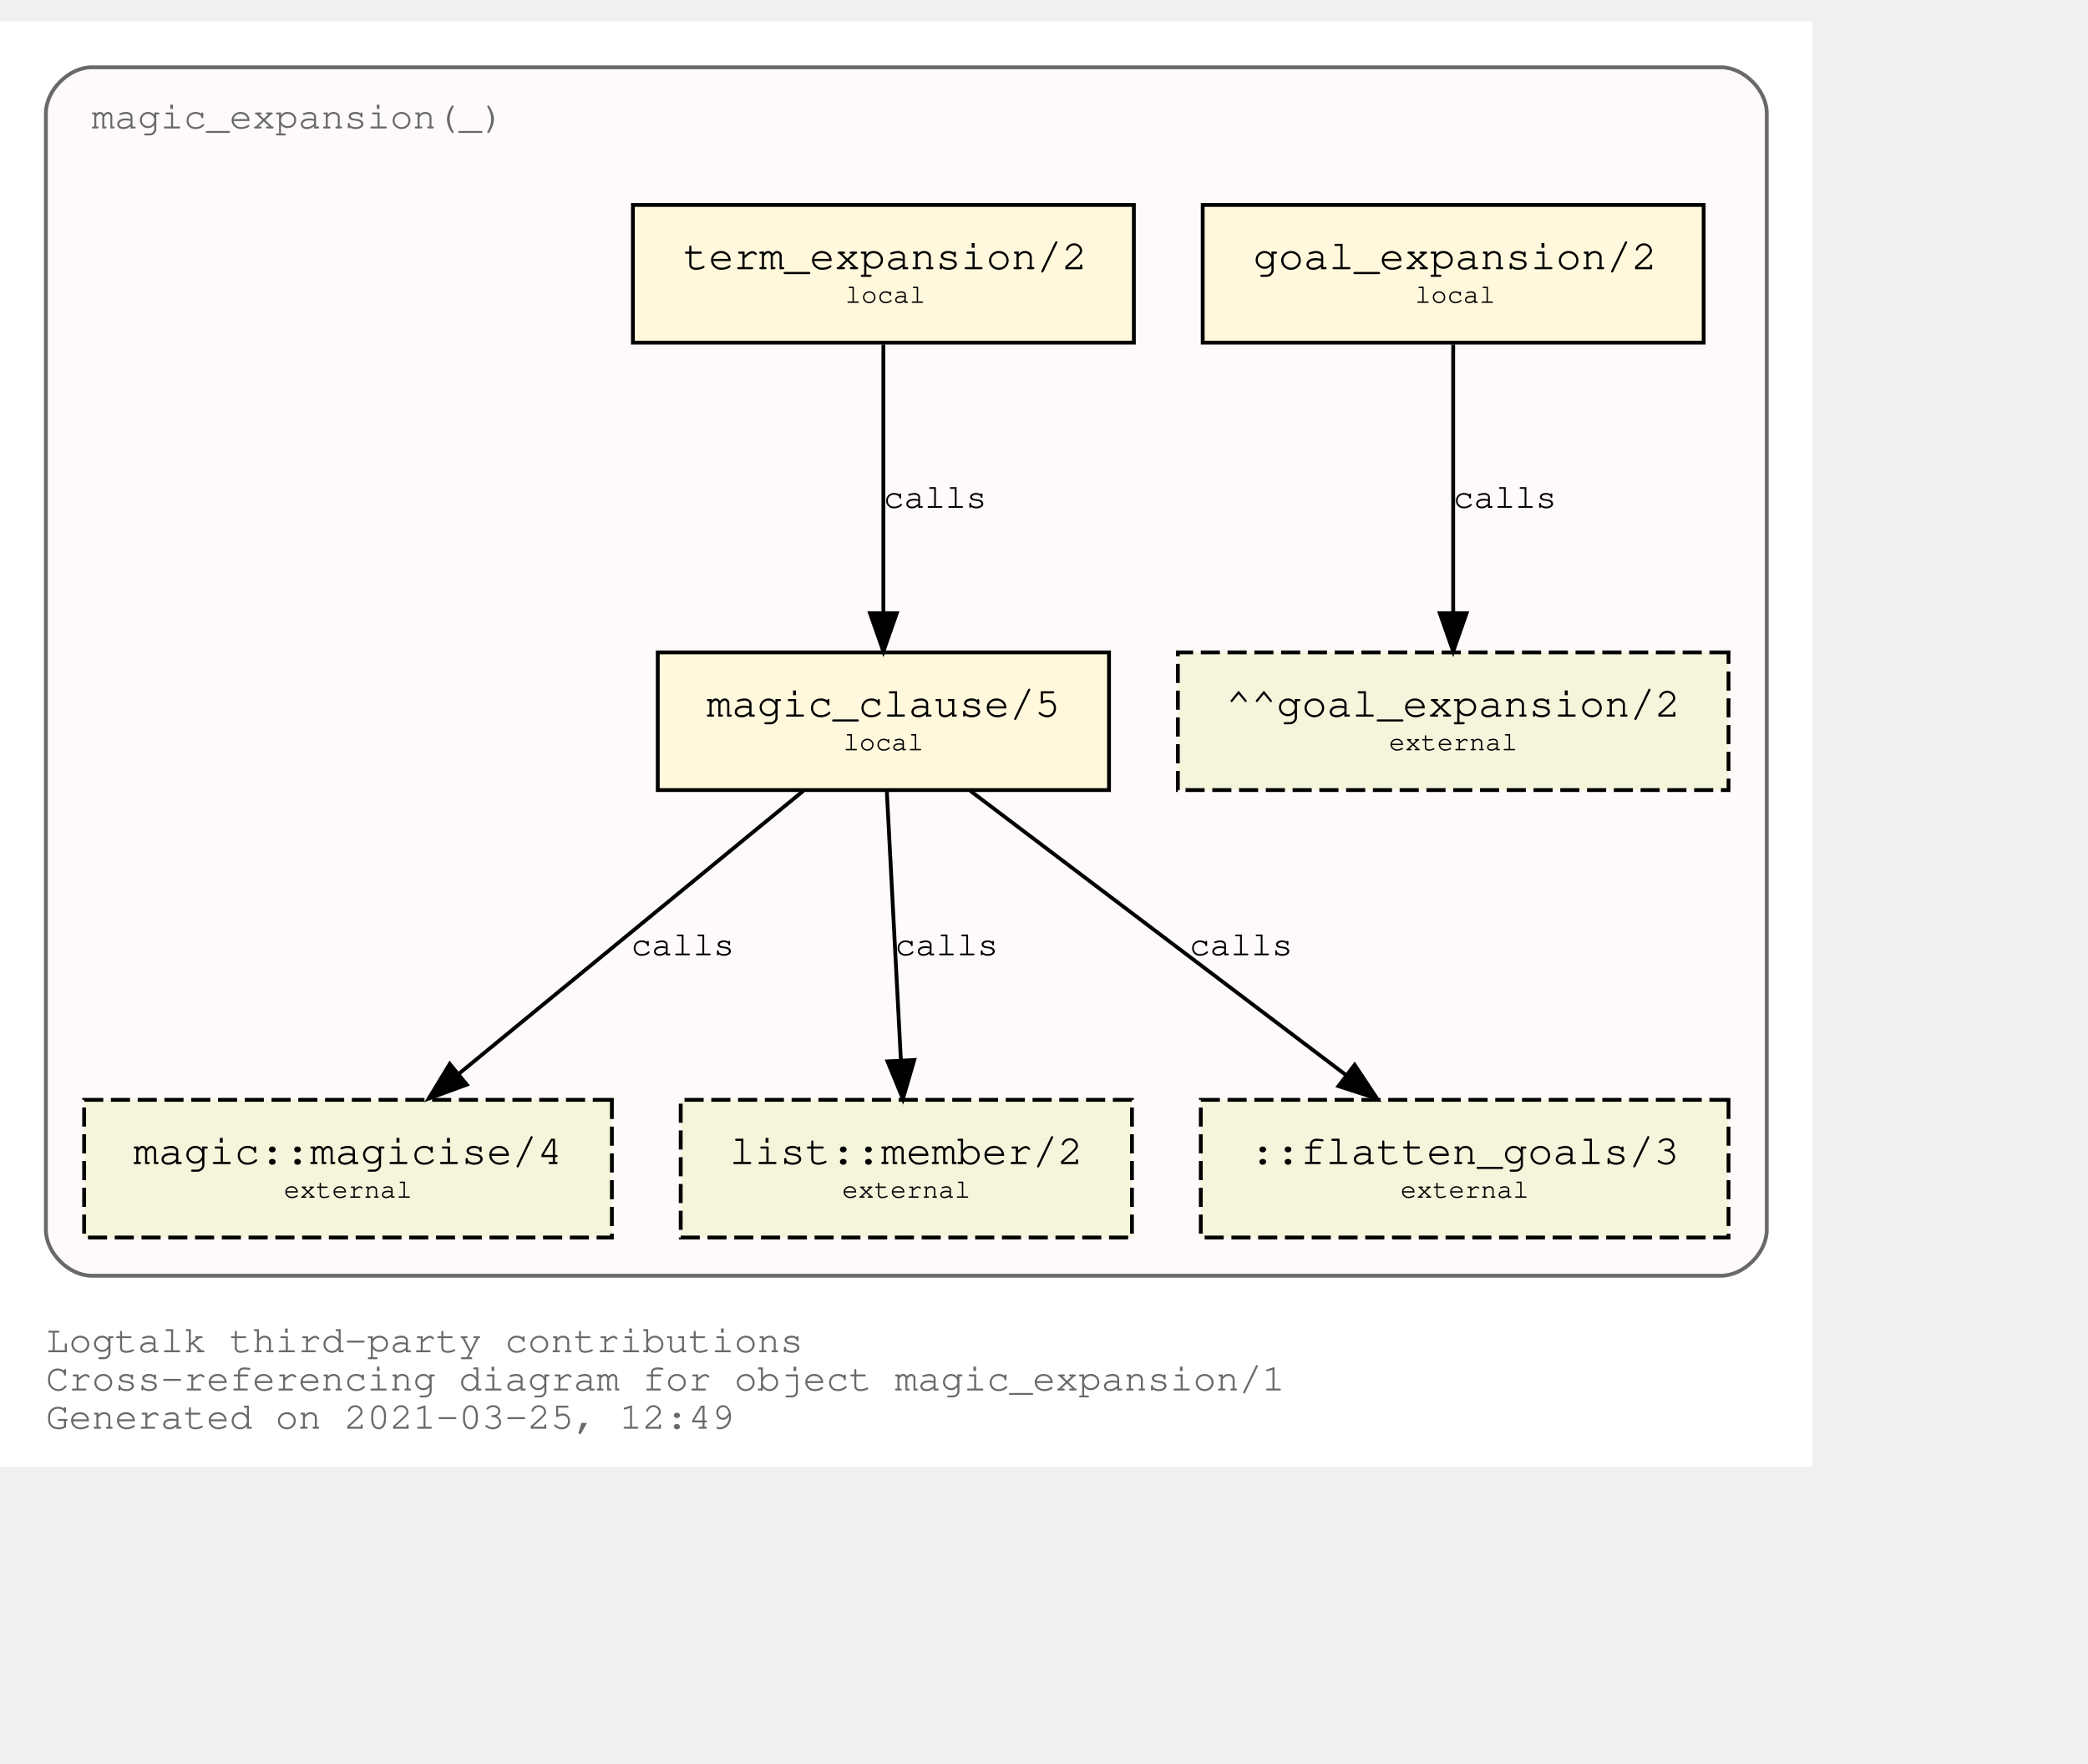
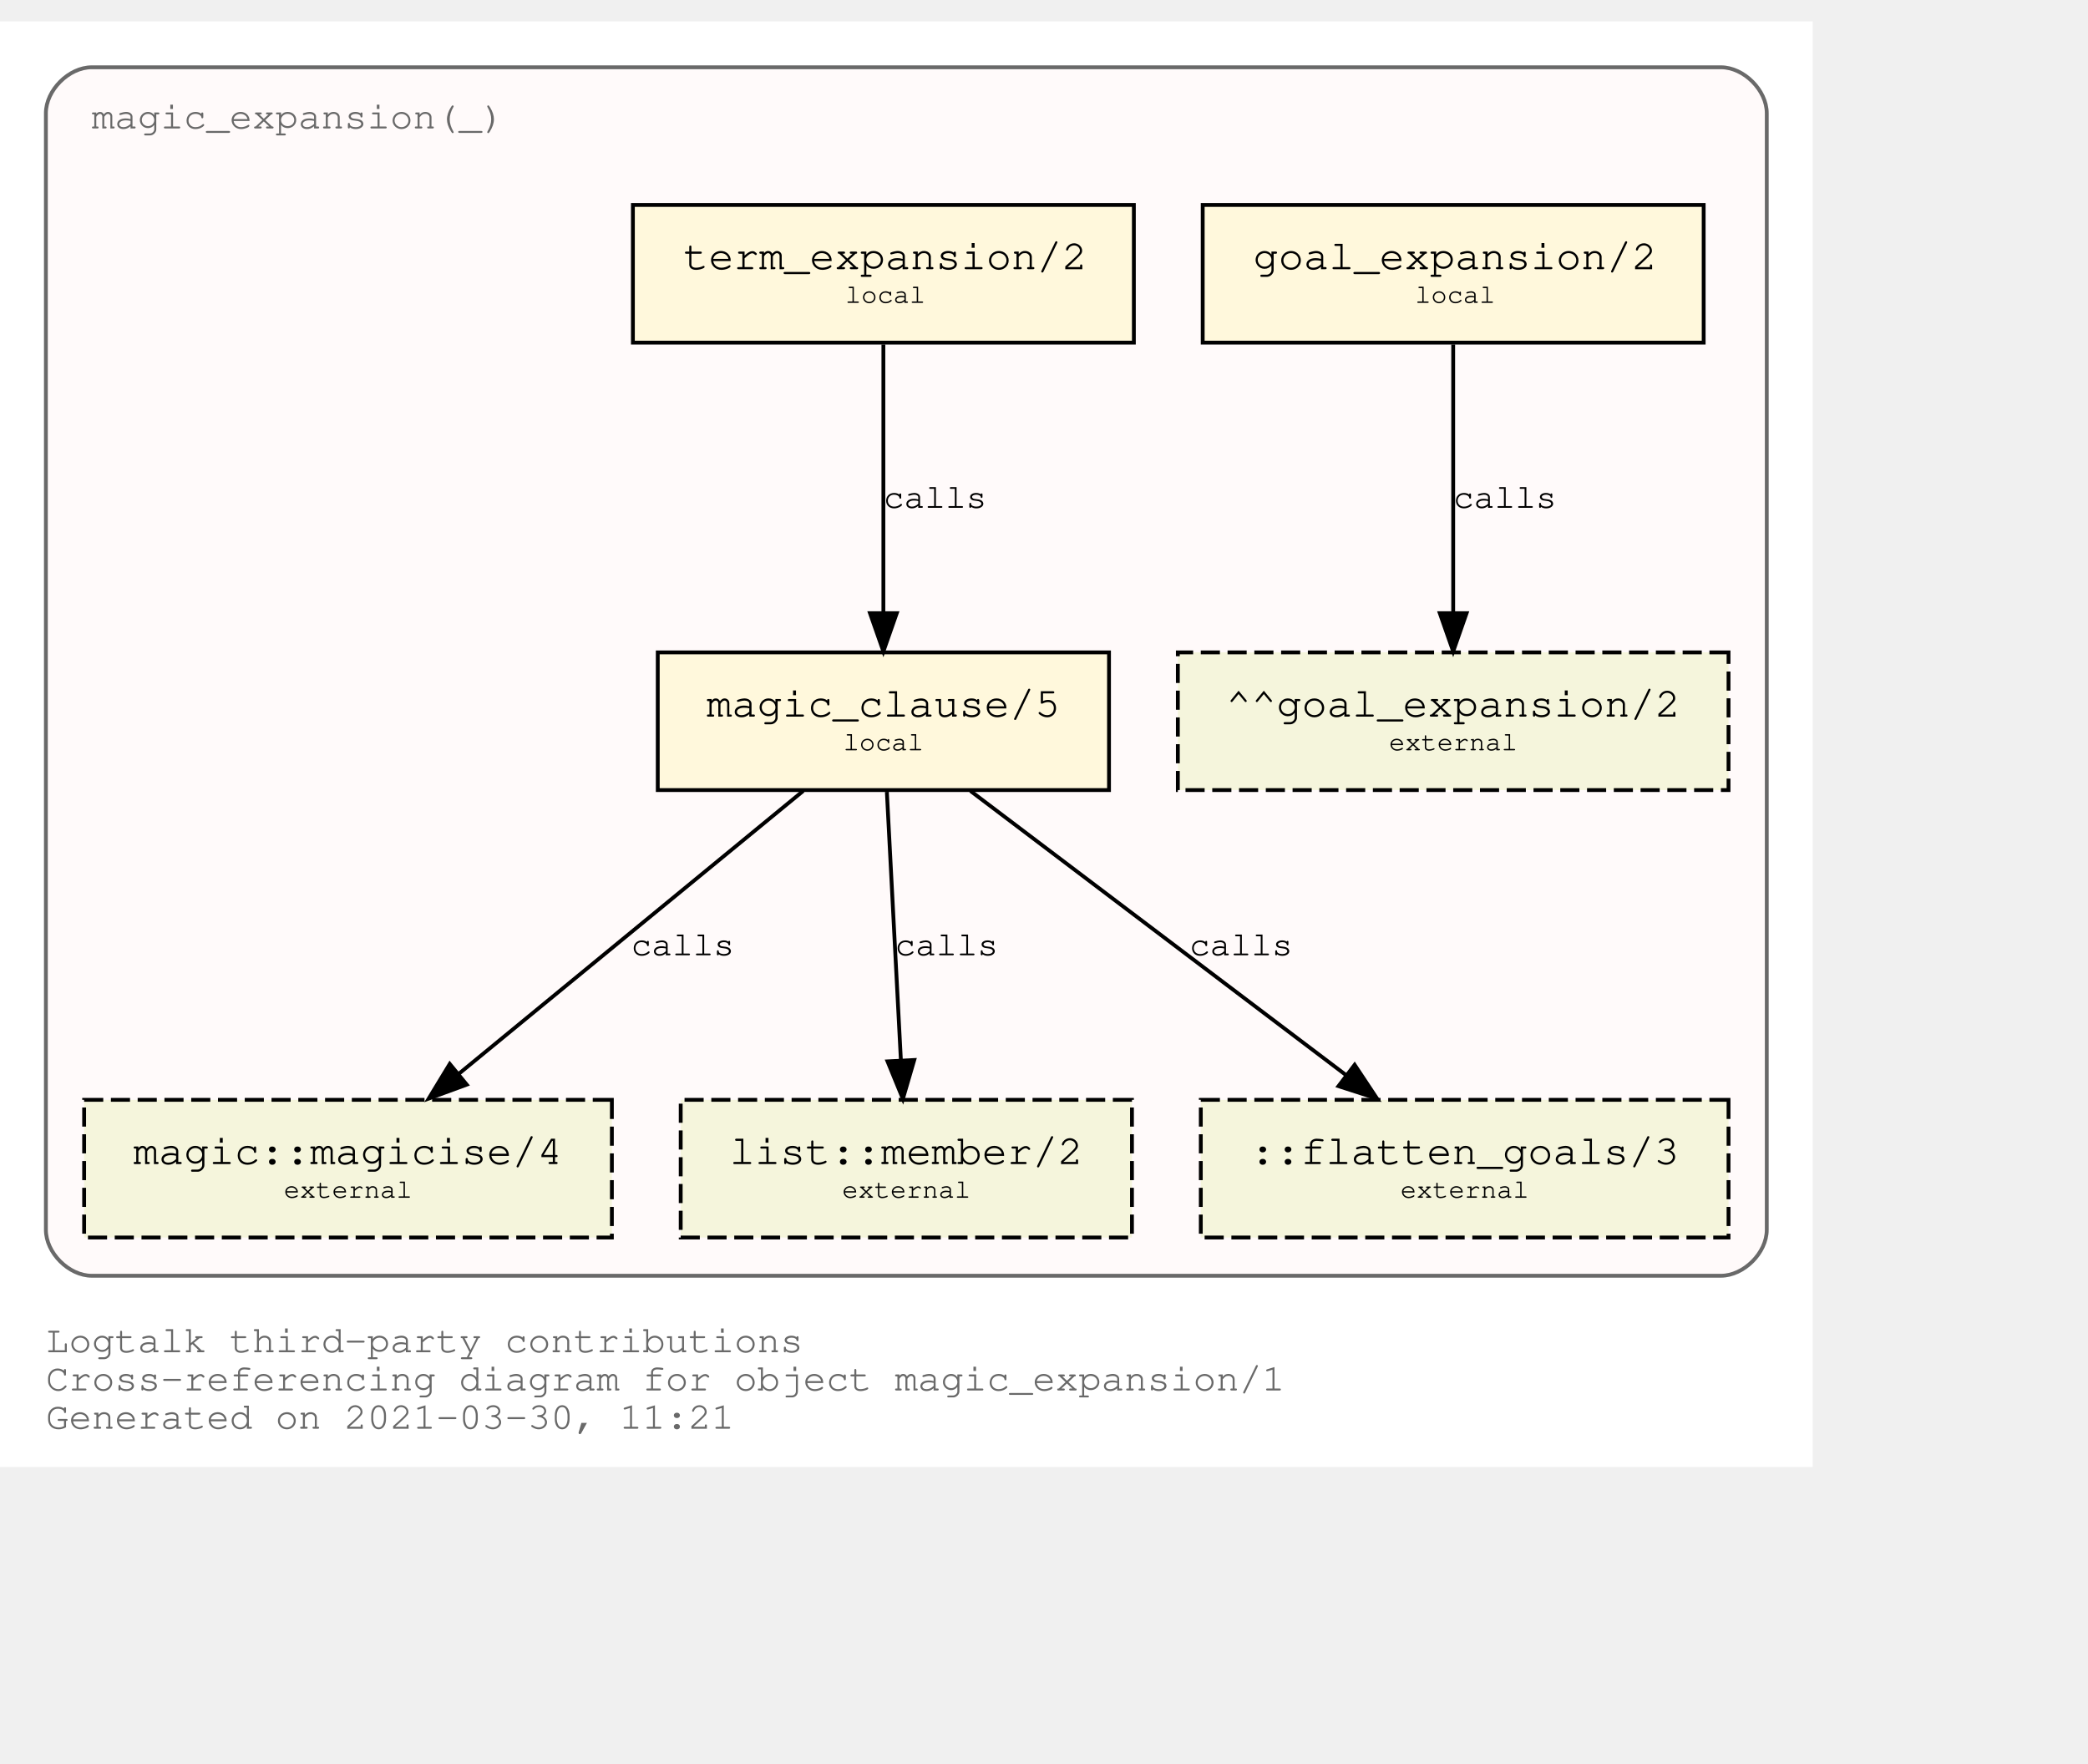
<svg xmlns="http://www.w3.org/2000/svg" xmlns:xlink="http://www.w3.org/1999/xlink" width="618pt" height="522pt" viewBox="72.00 72.00 546.00 450.00">
  <g id="graph0" class="graph" transform="scale(1 1) rotate(0) translate(76 446)">
    <polygon fill="white" stroke="transparent" points="-4,4 -4,-374 470,-374 470,4 -4,4" />
    <text text-anchor="start" x="8" y="-26" font-family="Courier,monospace" font-size="10.00" fill="dimgray">Logtalk third-party contributions</text>
    <text text-anchor="start" x="8" y="-16" font-family="Courier,monospace" font-size="10.00" fill="dimgray">Cross-referencing diagram for object magic_expansion/1</text>
-     <text text-anchor="start" x="8" y="-6" font-family="Courier,monospace" font-size="10.00" fill="dimgray">Generated on 2021-03-25, 12:49</text>
+     <text text-anchor="start" x="8" y="-6" font-family="Courier,monospace" font-size="10.00" fill="dimgray">Generated on 2021-03-30, 11:21</text>
    <g id="clust1" class="cluster">
      <g id="a_clust1">
        <a xlink:title="magic_expansion(_)">
          <path fill="snow" stroke="dimgray" d="M20,-46C20,-46 446,-46 446,-46 452,-46 458,-52 458,-58 458,-58 458,-350 458,-350 458,-356 452,-362 446,-362 446,-362 20,-362 20,-362 14,-362 8,-356 8,-350 8,-350 8,-58 8,-58 8,-52 14,-46 20,-46" />
          <g id="a_clust1_0">
-             <a xlink:href="https://github.com/LogtalkDotOrg/logtalk3/tree/d2aa20fb30d614ebd3351546d01fa721ffdb039c/contributions/verdi_neruda/magic_expansion.lgt" xlink:title="https://github.com/LogtalkDotOrg/logtalk3/tree/d2aa20fb30d614ebd3351546d01fa721ffdb039c/contributions/verdi_neruda/magic_expansion.lgt">
+             <a xlink:href="https://github.com/LogtalkDotOrg/logtalk3/tree/c60b3efe1960623649f8b354cad6c895c9e69a23/contributions/verdi_neruda/magic_expansion.lgt" xlink:title="https://github.com/LogtalkDotOrg/logtalk3/tree/c60b3efe1960623649f8b354cad6c895c9e69a23/contributions/verdi_neruda/magic_expansion.lgt">
              <text text-anchor="start" x="19.99" y="-346" font-family="Courier,monospace" font-size="10.00" fill="dimgray">magic_expansion(_)</text>
            </a>
          </g>
        </a>
      </g>
    </g>
    <g id="node1" class="node">
      <g id="a_node1">
-         <a xlink:href="https://github.com/LogtalkDotOrg/logtalk3/tree/d2aa20fb30d614ebd3351546d01fa721ffdb039c/contributions/verdi_neruda/magic_expansion.lgt#L51" xlink:title="https://github.com/LogtalkDotOrg/logtalk3/tree/d2aa20fb30d614ebd3351546d01fa721ffdb039c/contributions/verdi_neruda/magic_expansion.lgt#L51">
+         <a xlink:href="https://github.com/LogtalkDotOrg/logtalk3/tree/c60b3efe1960623649f8b354cad6c895c9e69a23/contributions/verdi_neruda/magic_expansion.lgt#L51" xlink:title="https://github.com/LogtalkDotOrg/logtalk3/tree/c60b3efe1960623649f8b354cad6c895c9e69a23/contributions/verdi_neruda/magic_expansion.lgt#L51">
          <polygon fill="cornsilk" stroke="black" points="441.5,-326 310.5,-326 310.5,-290 441.5,-290 441.5,-326" />
          <text text-anchor="start" x="318.8" y="-309.8" font-family="Courier,monospace" font-size="9.00"> </text>
          <text text-anchor="start" x="323.69" y="-309.2" font-family="Courier,monospace" font-size="11.00">goal_expansion/2</text>
          <text text-anchor="start" x="428.8" y="-309.8" font-family="Courier,monospace" font-size="9.00"> </text>
          <text text-anchor="start" x="318.8" y="-299.8" font-family="Courier,monospace" font-size="9.00"> </text>
          <text text-anchor="start" x="366" y="-300.4" font-family="Courier,monospace" font-size="7.00">local</text>
          <text text-anchor="start" x="428.8" y="-299.8" font-family="Courier,monospace" font-size="9.00"> </text>
        </a>
      </g>
    </g>
    <g id="node7" class="node">
      <polygon fill="beige" stroke="black" stroke-dasharray="5,2" points="448,-209 304,-209 304,-173 448,-173 448,-209" />
      <text text-anchor="start" x="311.8" y="-192.8" font-family="Courier,monospace" font-size="9.00"> </text>
      <text text-anchor="start" x="316.59" y="-192.2" font-family="Courier,monospace" font-size="11.00">^^goal_expansion/2</text>
      <text text-anchor="start" x="434.8" y="-192.8" font-family="Courier,monospace" font-size="9.00"> </text>
      <text text-anchor="start" x="311.8" y="-182.8" font-family="Courier,monospace" font-size="9.00"> </text>
      <text text-anchor="start" x="359.2" y="-183.4" font-family="Courier,monospace" font-size="7.00">external</text>
      <text text-anchor="start" x="434.8" y="-182.8" font-family="Courier,monospace" font-size="9.00"> </text>
    </g>
    <g id="edge3" class="edge">
      <g id="a_edge3">
-         <a xlink:href="https://github.com/LogtalkDotOrg/logtalk3/tree/d2aa20fb30d614ebd3351546d01fa721ffdb039c/contributions/verdi_neruda/magic_expansion.lgt#L51" xlink:title="calls">
+         <a xlink:href="https://github.com/LogtalkDotOrg/logtalk3/tree/c60b3efe1960623649f8b354cad6c895c9e69a23/contributions/verdi_neruda/magic_expansion.lgt#L51" xlink:title="calls">
          <path fill="none" stroke="black" d="M376,-289.53C376,-270.94 376,-241.24 376,-219.5" />
          <polygon fill="black" stroke="black" points="379.5,-219.25 376,-209.25 372.5,-219.25 379.5,-219.25" />
        </a>
      </g>
      <g id="a_edge3-label">
-         <a xlink:href="https://github.com/LogtalkDotOrg/logtalk3/tree/d2aa20fb30d614ebd3351546d01fa721ffdb039c/contributions/verdi_neruda/magic_expansion.lgt#L51" xlink:title="https://github.com/LogtalkDotOrg/logtalk3/tree/d2aa20fb30d614ebd3351546d01fa721ffdb039c/contributions/verdi_neruda/magic_expansion.lgt#L51">
+         <a xlink:href="https://github.com/LogtalkDotOrg/logtalk3/tree/c60b3efe1960623649f8b354cad6c895c9e69a23/contributions/verdi_neruda/magic_expansion.lgt#L51" xlink:title="https://github.com/LogtalkDotOrg/logtalk3/tree/c60b3efe1960623649f8b354cad6c895c9e69a23/contributions/verdi_neruda/magic_expansion.lgt#L51">
          <text text-anchor="start" x="376" y="-246.8" font-family="Courier,monospace" font-size="9.00">calls</text>
        </a>
      </g>
    </g>
    <g id="node2" class="node">
      <g id="a_node2">
-         <a xlink:href="https://github.com/LogtalkDotOrg/logtalk3/tree/d2aa20fb30d614ebd3351546d01fa721ffdb039c/contributions/verdi_neruda/magic_expansion.lgt#L54" xlink:title="https://github.com/LogtalkDotOrg/logtalk3/tree/d2aa20fb30d614ebd3351546d01fa721ffdb039c/contributions/verdi_neruda/magic_expansion.lgt#L54">
+         <a xlink:href="https://github.com/LogtalkDotOrg/logtalk3/tree/c60b3efe1960623649f8b354cad6c895c9e69a23/contributions/verdi_neruda/magic_expansion.lgt#L54" xlink:title="https://github.com/LogtalkDotOrg/logtalk3/tree/c60b3efe1960623649f8b354cad6c895c9e69a23/contributions/verdi_neruda/magic_expansion.lgt#L54">
          <polygon fill="cornsilk" stroke="black" points="292.5,-326 161.5,-326 161.5,-290 292.5,-290 292.5,-326" />
          <text text-anchor="start" x="169.8" y="-309.8" font-family="Courier,monospace" font-size="9.00"> </text>
          <text text-anchor="start" x="174.69" y="-309.2" font-family="Courier,monospace" font-size="11.00">term_expansion/2</text>
          <text text-anchor="start" x="279.8" y="-309.8" font-family="Courier,monospace" font-size="9.00"> </text>
          <text text-anchor="start" x="169.8" y="-299.8" font-family="Courier,monospace" font-size="9.00"> </text>
          <text text-anchor="start" x="217" y="-300.4" font-family="Courier,monospace" font-size="7.00">local</text>
          <text text-anchor="start" x="279.8" y="-299.8" font-family="Courier,monospace" font-size="9.00"> </text>
        </a>
      </g>
    </g>
    <g id="node3" class="node">
      <g id="a_node3">
-         <a xlink:href="https://github.com/LogtalkDotOrg/logtalk3/tree/d2aa20fb30d614ebd3351546d01fa721ffdb039c/contributions/verdi_neruda/magic_expansion.lgt#L61" xlink:title="https://github.com/LogtalkDotOrg/logtalk3/tree/d2aa20fb30d614ebd3351546d01fa721ffdb039c/contributions/verdi_neruda/magic_expansion.lgt#L61">
+         <a xlink:href="https://github.com/LogtalkDotOrg/logtalk3/tree/c60b3efe1960623649f8b354cad6c895c9e69a23/contributions/verdi_neruda/magic_expansion.lgt#L61" xlink:title="https://github.com/LogtalkDotOrg/logtalk3/tree/c60b3efe1960623649f8b354cad6c895c9e69a23/contributions/verdi_neruda/magic_expansion.lgt#L61">
          <polygon fill="cornsilk" stroke="black" points="286,-209 168,-209 168,-173 286,-173 286,-209" />
          <text text-anchor="start" x="175.8" y="-192.8" font-family="Courier,monospace" font-size="9.00"> </text>
          <text text-anchor="start" x="180.79" y="-192.2" font-family="Courier,monospace" font-size="11.00">magic_clause/5</text>
          <text text-anchor="start" x="272.8" y="-192.8" font-family="Courier,monospace" font-size="9.00"> </text>
          <text text-anchor="start" x="175.8" y="-182.8" font-family="Courier,monospace" font-size="9.00"> </text>
          <text text-anchor="start" x="216.5" y="-183.4" font-family="Courier,monospace" font-size="7.00">local</text>
          <text text-anchor="start" x="272.8" y="-182.8" font-family="Courier,monospace" font-size="9.00"> </text>
        </a>
      </g>
    </g>
    <g id="edge1" class="edge">
      <g id="a_edge1">
-         <a xlink:href="https://github.com/LogtalkDotOrg/logtalk3/tree/d2aa20fb30d614ebd3351546d01fa721ffdb039c/contributions/verdi_neruda/magic_expansion.lgt#L54" xlink:title="calls">
+         <a xlink:href="https://github.com/LogtalkDotOrg/logtalk3/tree/c60b3efe1960623649f8b354cad6c895c9e69a23/contributions/verdi_neruda/magic_expansion.lgt#L54" xlink:title="calls">
          <path fill="none" stroke="black" d="M227,-289.53C227,-270.94 227,-241.24 227,-219.5" />
          <polygon fill="black" stroke="black" points="230.5,-219.25 227,-209.25 223.5,-219.25 230.5,-219.25" />
        </a>
      </g>
      <g id="a_edge1-label">
-         <a xlink:href="https://github.com/LogtalkDotOrg/logtalk3/tree/d2aa20fb30d614ebd3351546d01fa721ffdb039c/contributions/verdi_neruda/magic_expansion.lgt#L54" xlink:title="https://github.com/LogtalkDotOrg/logtalk3/tree/d2aa20fb30d614ebd3351546d01fa721ffdb039c/contributions/verdi_neruda/magic_expansion.lgt#L54">
+         <a xlink:href="https://github.com/LogtalkDotOrg/logtalk3/tree/c60b3efe1960623649f8b354cad6c895c9e69a23/contributions/verdi_neruda/magic_expansion.lgt#L54" xlink:title="https://github.com/LogtalkDotOrg/logtalk3/tree/c60b3efe1960623649f8b354cad6c895c9e69a23/contributions/verdi_neruda/magic_expansion.lgt#L54">
          <text text-anchor="start" x="227" y="-246.8" font-family="Courier,monospace" font-size="9.00">calls</text>
        </a>
      </g>
    </g>
    <g id="node4" class="node">
      <g id="a_node4">
        <a xlink:href="https://logtalk.org/library/magic_0.html#magicise/4" xlink:title="https://logtalk.org/library/magic_0.html#magicise/4">
          <polygon fill="beige" stroke="black" stroke-dasharray="5,2" points="156,-92 18,-92 18,-56 156,-56 156,-92" />
          <text text-anchor="start" x="25.8" y="-75.8" font-family="Courier,monospace" font-size="9.00"> </text>
          <text text-anchor="start" x="30.89" y="-75.2" font-family="Courier,monospace" font-size="11.00">magic::magicise/4</text>
          <text text-anchor="start" x="142.8" y="-75.8" font-family="Courier,monospace" font-size="9.00"> </text>
          <text text-anchor="start" x="25.8" y="-65.8" font-family="Courier,monospace" font-size="9.00"> </text>
          <text text-anchor="start" x="70.2" y="-66.4" font-family="Courier,monospace" font-size="7.00">external</text>
          <text text-anchor="start" x="142.8" y="-65.8" font-family="Courier,monospace" font-size="9.00"> </text>
        </a>
      </g>
    </g>
    <g id="edge4" class="edge">
      <g id="a_edge4">
-         <a xlink:href="https://github.com/LogtalkDotOrg/logtalk3/tree/d2aa20fb30d614ebd3351546d01fa721ffdb039c/contributions/verdi_neruda/magic_expansion.lgt#L61" xlink:title="calls">
+         <a xlink:href="https://github.com/LogtalkDotOrg/logtalk3/tree/c60b3efe1960623649f8b354cad6c895c9e69a23/contributions/verdi_neruda/magic_expansion.lgt#L61" xlink:title="calls">
          <path fill="none" stroke="black" d="M206.04,-172.78C182.12,-153.14 142.85,-120.88 116,-98.83" />
          <polygon fill="black" stroke="black" points="118.05,-95.98 108.1,-92.33 113.61,-101.39 118.05,-95.98" />
        </a>
      </g>
      <g id="a_edge4-label">
-         <a xlink:href="https://github.com/LogtalkDotOrg/logtalk3/tree/d2aa20fb30d614ebd3351546d01fa721ffdb039c/contributions/verdi_neruda/magic_expansion.lgt#L61" xlink:title="https://github.com/LogtalkDotOrg/logtalk3/tree/d2aa20fb30d614ebd3351546d01fa721ffdb039c/contributions/verdi_neruda/magic_expansion.lgt#L61">
+         <a xlink:href="https://github.com/LogtalkDotOrg/logtalk3/tree/c60b3efe1960623649f8b354cad6c895c9e69a23/contributions/verdi_neruda/magic_expansion.lgt#L61" xlink:title="https://github.com/LogtalkDotOrg/logtalk3/tree/c60b3efe1960623649f8b354cad6c895c9e69a23/contributions/verdi_neruda/magic_expansion.lgt#L61">
          <text text-anchor="start" x="161" y="-129.8" font-family="Courier,monospace" font-size="9.00">calls</text>
        </a>
      </g>
    </g>
    <g id="node5" class="node">
      <g id="a_node5">
        <a xlink:href="https://logtalk.org/library/listp_0.html#member/2" xlink:title="https://logtalk.org/library/listp_0.html#member/2">
          <polygon fill="beige" stroke="black" stroke-dasharray="5,2" points="292,-92 174,-92 174,-56 292,-56 292,-92" />
          <text text-anchor="start" x="181.8" y="-75.8" font-family="Courier,monospace" font-size="9.00"> </text>
          <text text-anchor="start" x="186.79" y="-75.2" font-family="Courier,monospace" font-size="11.00">list::member/2</text>
          <text text-anchor="start" x="278.8" y="-75.8" font-family="Courier,monospace" font-size="9.00"> </text>
          <text text-anchor="start" x="181.8" y="-65.8" font-family="Courier,monospace" font-size="9.00"> </text>
          <text text-anchor="start" x="216.2" y="-66.4" font-family="Courier,monospace" font-size="7.00">external</text>
          <text text-anchor="start" x="278.8" y="-65.8" font-family="Courier,monospace" font-size="9.00"> </text>
        </a>
      </g>
    </g>
    <g id="edge5" class="edge">
      <g id="a_edge5">
-         <a xlink:href="https://github.com/LogtalkDotOrg/logtalk3/tree/d2aa20fb30d614ebd3351546d01fa721ffdb039c/contributions/verdi_neruda/magic_expansion.lgt#L61" xlink:title="calls">
+         <a xlink:href="https://github.com/LogtalkDotOrg/logtalk3/tree/c60b3efe1960623649f8b354cad6c895c9e69a23/contributions/verdi_neruda/magic_expansion.lgt#L61" xlink:title="calls">
          <path fill="none" stroke="black" d="M227.91,-172.53C228.88,-153.94 230.43,-124.24 231.57,-102.5" />
          <polygon fill="black" stroke="black" points="235.07,-102.42 232.1,-92.25 228.08,-102.06 235.07,-102.42" />
        </a>
      </g>
      <g id="a_edge5-label">
-         <a xlink:href="https://github.com/LogtalkDotOrg/logtalk3/tree/d2aa20fb30d614ebd3351546d01fa721ffdb039c/contributions/verdi_neruda/magic_expansion.lgt#L61" xlink:title="https://github.com/LogtalkDotOrg/logtalk3/tree/d2aa20fb30d614ebd3351546d01fa721ffdb039c/contributions/verdi_neruda/magic_expansion.lgt#L61">
+         <a xlink:href="https://github.com/LogtalkDotOrg/logtalk3/tree/c60b3efe1960623649f8b354cad6c895c9e69a23/contributions/verdi_neruda/magic_expansion.lgt#L61" xlink:title="https://github.com/LogtalkDotOrg/logtalk3/tree/c60b3efe1960623649f8b354cad6c895c9e69a23/contributions/verdi_neruda/magic_expansion.lgt#L61">
          <text text-anchor="start" x="230" y="-129.8" font-family="Courier,monospace" font-size="9.00">calls</text>
        </a>
      </g>
    </g>
    <g id="node6" class="node">
      <polygon fill="beige" stroke="black" stroke-dasharray="5,2" points="448,-92 310,-92 310,-56 448,-56 448,-92" />
      <text text-anchor="start" x="317.8" y="-75.8" font-family="Courier,monospace" font-size="9.00"> </text>
      <text text-anchor="start" x="322.89" y="-75.2" font-family="Courier,monospace" font-size="11.00">::flatten_goals/3</text>
      <text text-anchor="start" x="434.8" y="-75.8" font-family="Courier,monospace" font-size="9.00"> </text>
      <text text-anchor="start" x="317.8" y="-65.8" font-family="Courier,monospace" font-size="9.00"> </text>
      <text text-anchor="start" x="362.2" y="-66.4" font-family="Courier,monospace" font-size="7.00">external</text>
      <text text-anchor="start" x="434.8" y="-65.8" font-family="Courier,monospace" font-size="9.00"> </text>
    </g>
    <g id="edge2" class="edge">
      <g id="a_edge2">
-         <a xlink:href="https://github.com/LogtalkDotOrg/logtalk3/tree/d2aa20fb30d614ebd3351546d01fa721ffdb039c/contributions/verdi_neruda/magic_expansion.lgt#L61" xlink:title="calls">
+         <a xlink:href="https://github.com/LogtalkDotOrg/logtalk3/tree/c60b3efe1960623649f8b354cad6c895c9e69a23/contributions/verdi_neruda/magic_expansion.lgt#L61" xlink:title="calls">
          <path fill="none" stroke="black" d="M249.76,-172.78C275.84,-153.05 318.73,-120.6 347.89,-98.54" />
          <polygon fill="black" stroke="black" points="350.23,-101.16 356.09,-92.33 346,-95.58 350.23,-101.16" />
        </a>
      </g>
      <g id="a_edge2-label">
-         <a xlink:href="https://github.com/LogtalkDotOrg/logtalk3/tree/d2aa20fb30d614ebd3351546d01fa721ffdb039c/contributions/verdi_neruda/magic_expansion.lgt#L61" xlink:title="https://github.com/LogtalkDotOrg/logtalk3/tree/d2aa20fb30d614ebd3351546d01fa721ffdb039c/contributions/verdi_neruda/magic_expansion.lgt#L61">
+         <a xlink:href="https://github.com/LogtalkDotOrg/logtalk3/tree/c60b3efe1960623649f8b354cad6c895c9e69a23/contributions/verdi_neruda/magic_expansion.lgt#L61" xlink:title="https://github.com/LogtalkDotOrg/logtalk3/tree/c60b3efe1960623649f8b354cad6c895c9e69a23/contributions/verdi_neruda/magic_expansion.lgt#L61">
          <text text-anchor="start" x="307" y="-129.8" font-family="Courier,monospace" font-size="9.00">calls</text>
        </a>
      </g>
    </g>
  </g>
</svg>
